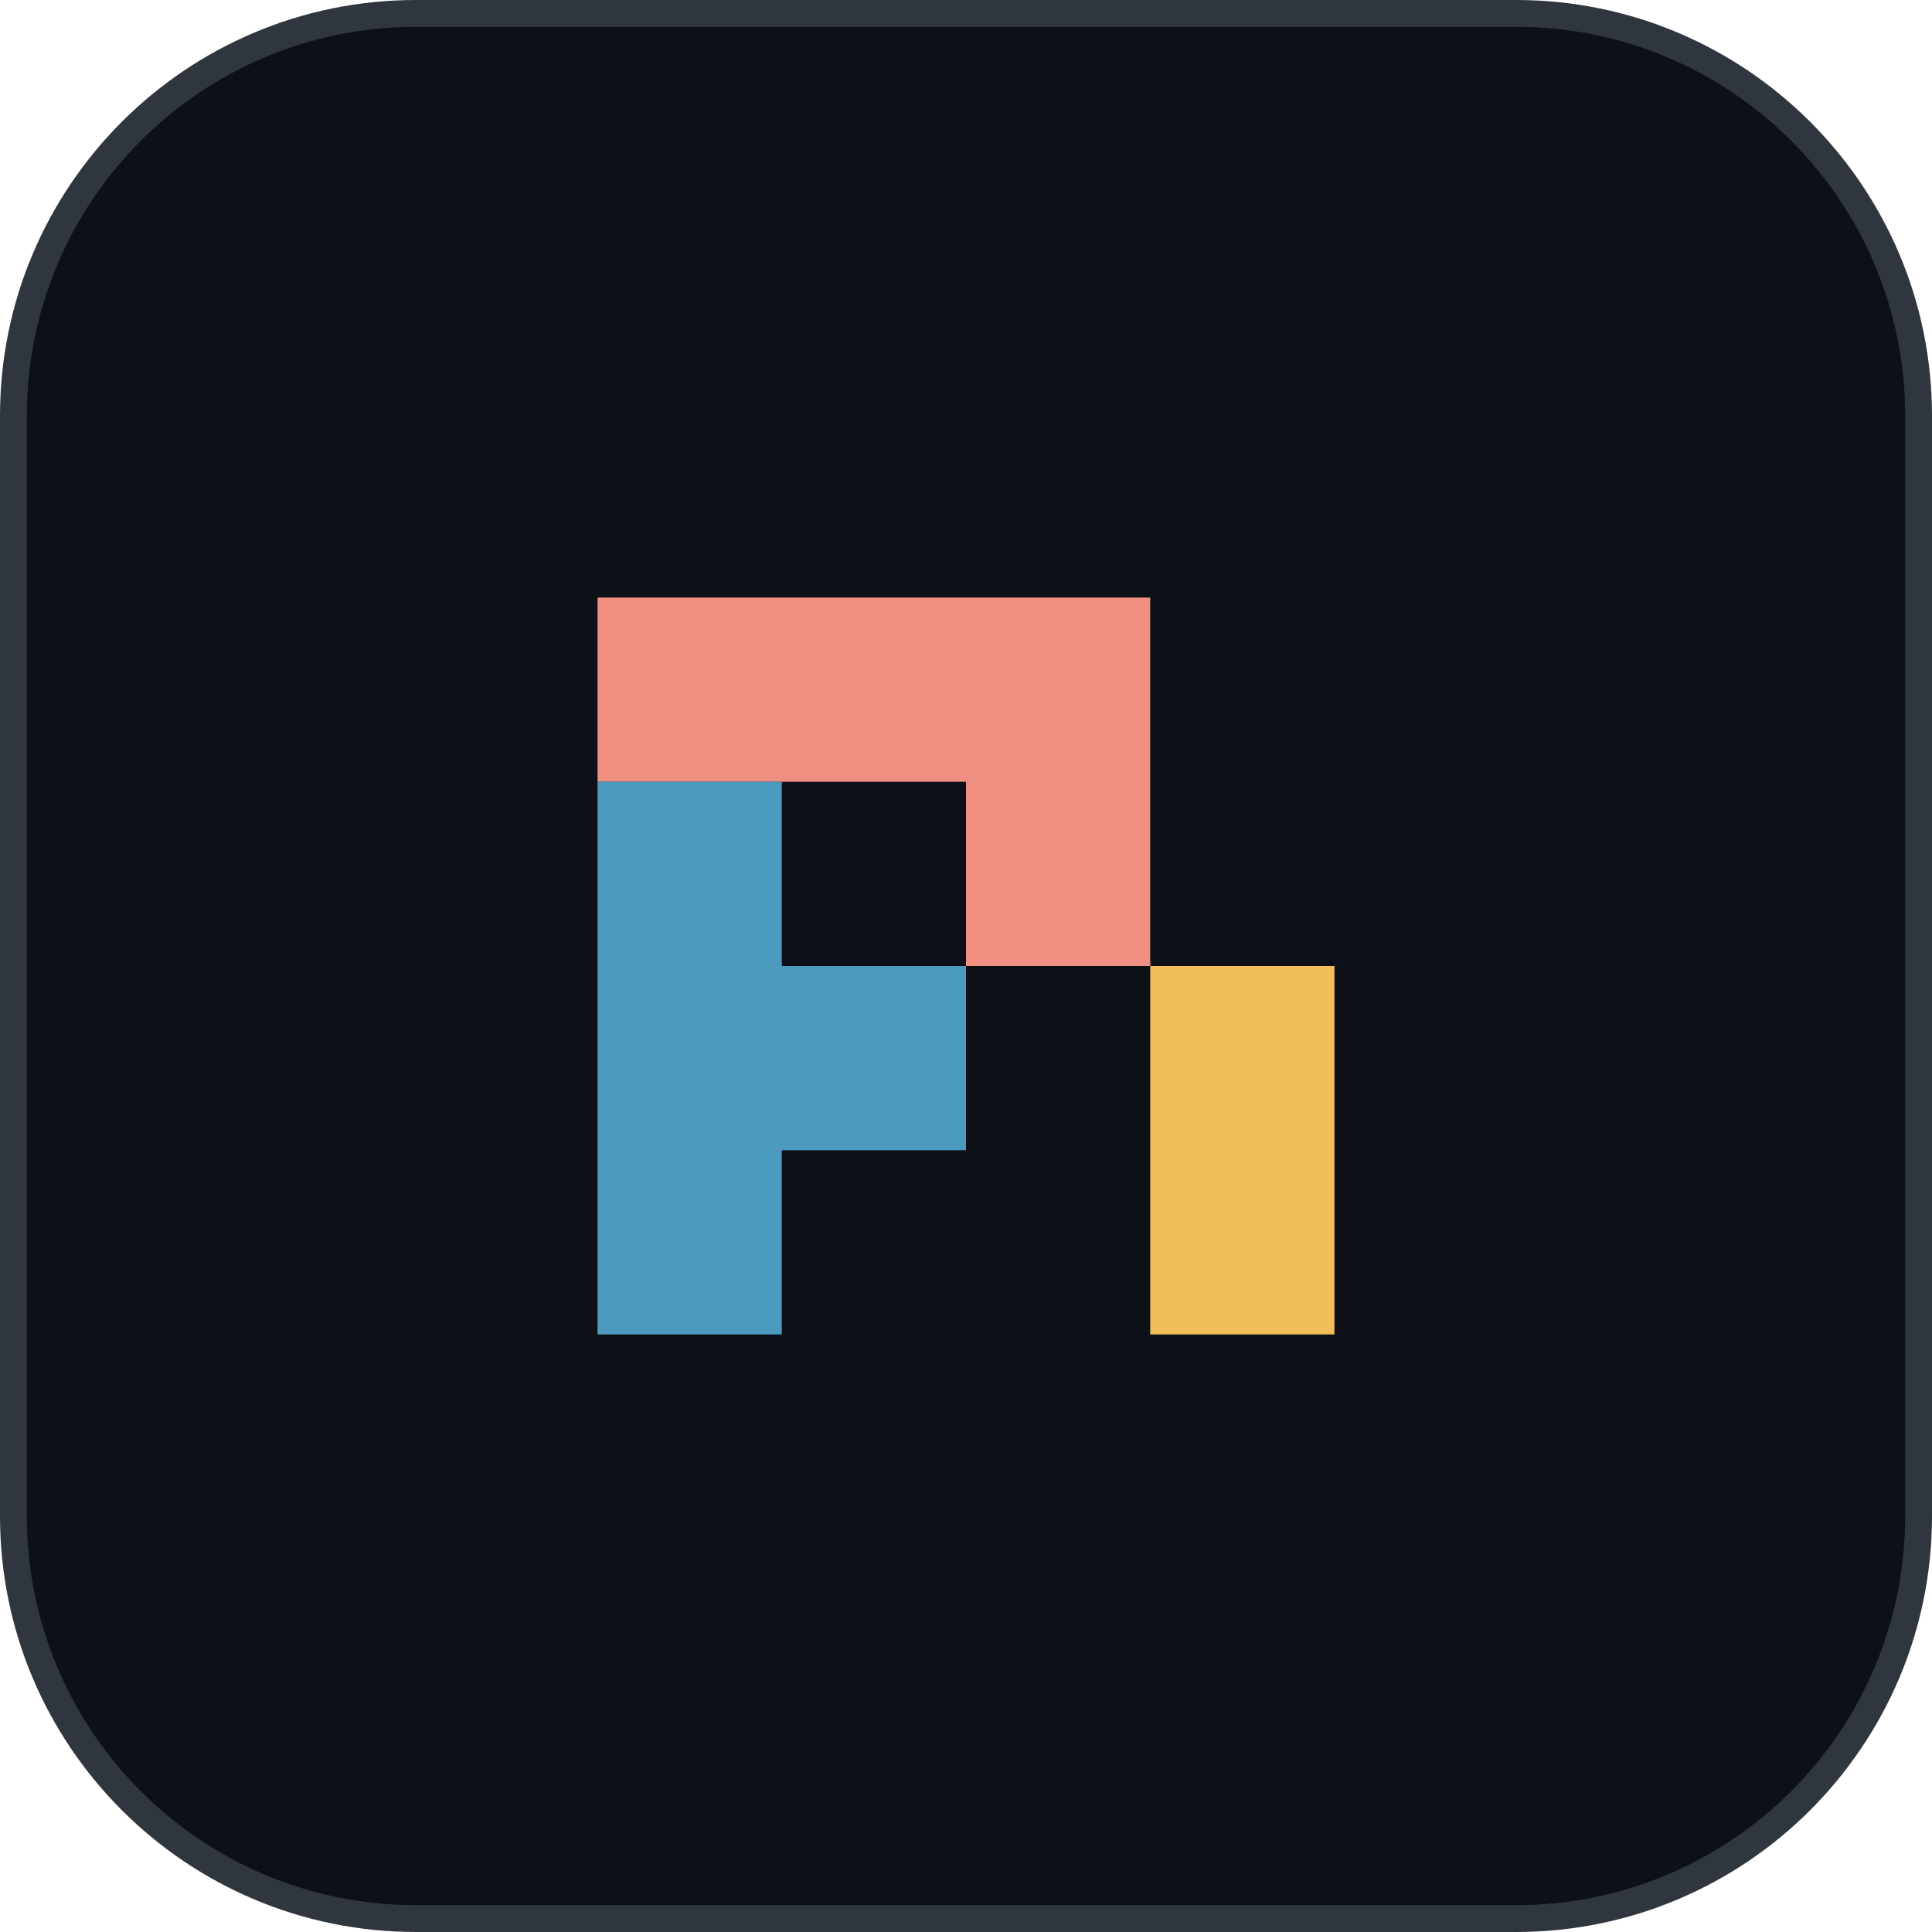
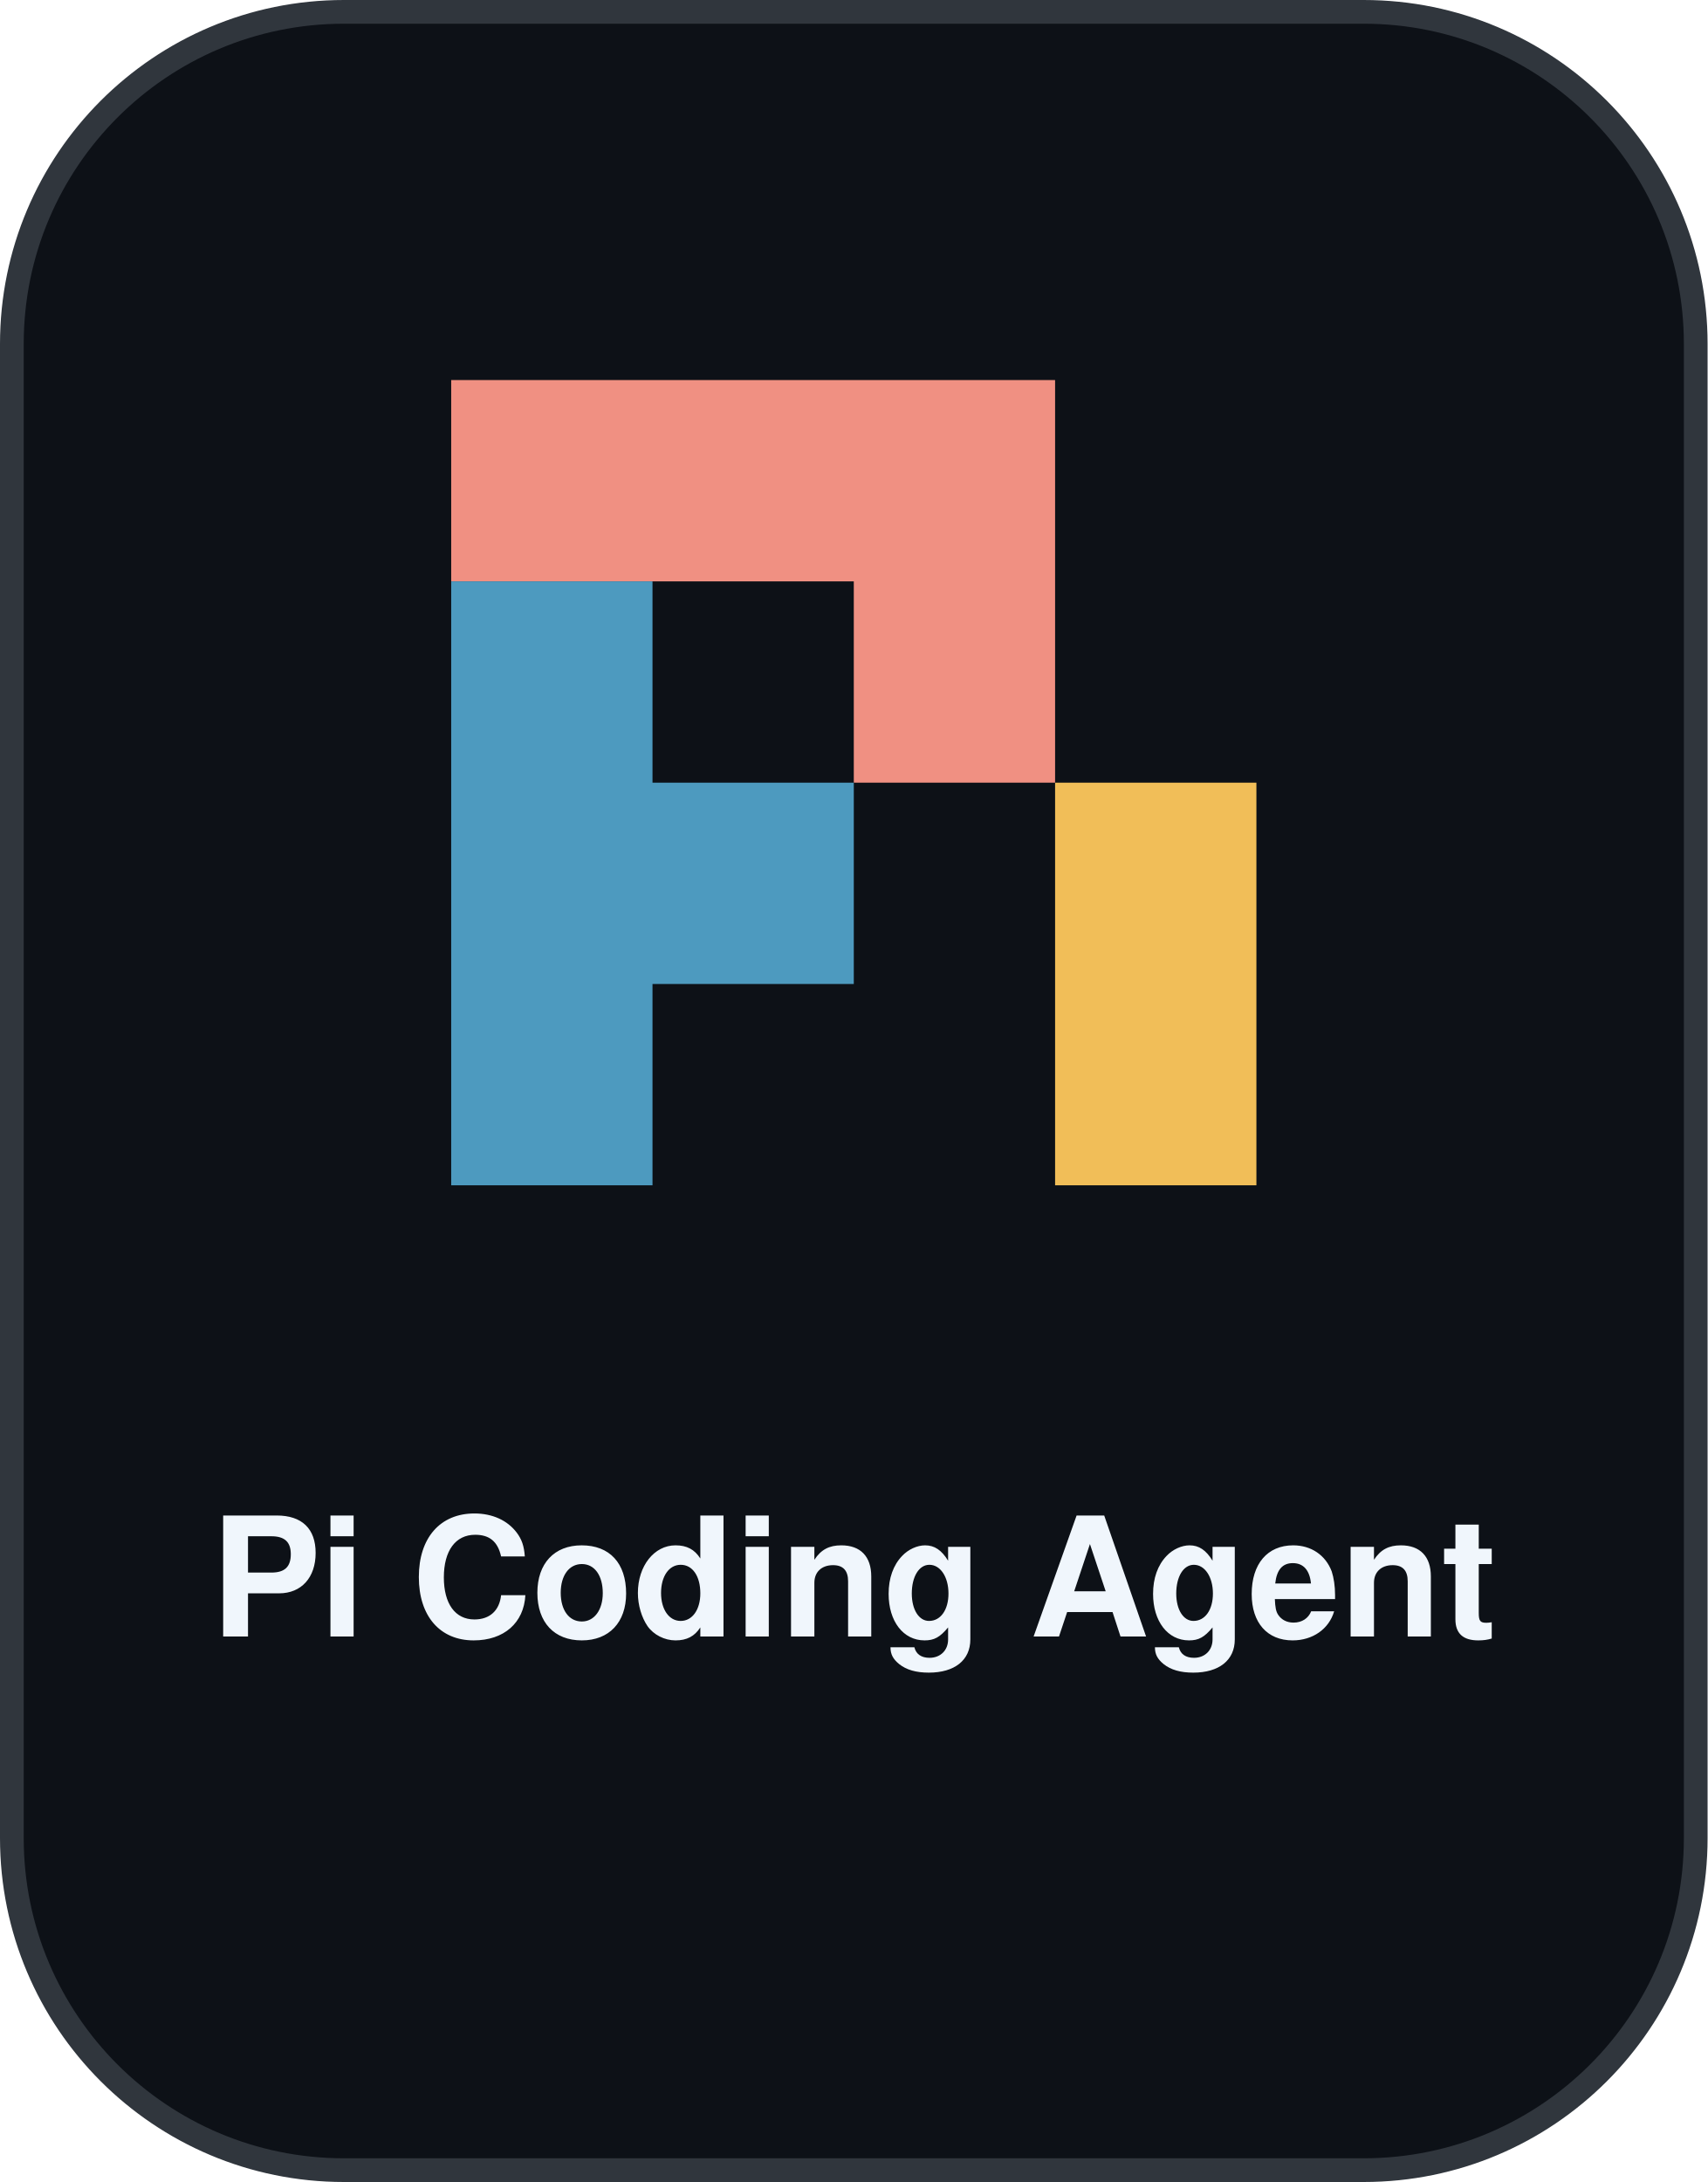
- <svg xmlns="http://www.w3.org/2000/svg" viewBox="0 0 144 144" width="144" height="144" role="img" aria-label="Pi Coding Agent">
-   <rect x="1" y="1" width="142" height="142" rx="30" fill="#0d1117" stroke="#30363d" stroke-width="2" />
-   <svg x="25.2" y="25.2" width="93.6" height="93.6" viewBox="0 0 800 800">
+ <svg xmlns="http://www.w3.org/2000/svg" viewBox="0 0 144 184" width="144" height="184" role="img" aria-label="Pi Coding Agent">
+   <rect x="1" y="1" width="142" height="182" rx="28" fill="#0d1117" stroke="#30363d" stroke-width="2" />
+   <svg x="14.14" y="8.14" width="115.72" height="115.72" viewBox="0 0 800 800">
    <path fill="#F09082" d="M165.29 165.29H517.36V400H400V282.65H165.29Z" />
    <path fill="#4D9ABF" d="M165.29 282.65H282.65V400H400V517.36H282.65V634.72H165.29Z" />
    <path fill="#F1BE58" d="M517.36 400H634.72V634.72H517.36Z" />
  </svg>
+   <text x="72" y="138" text-anchor="middle" font-family="-apple-system,BlinkMacSystemFont,'Segoe UI',Helvetica,Arial,sans-serif" font-size="14" font-weight="600" fill="#f0f6fc">Pi Coding Agent</text>
</svg>
